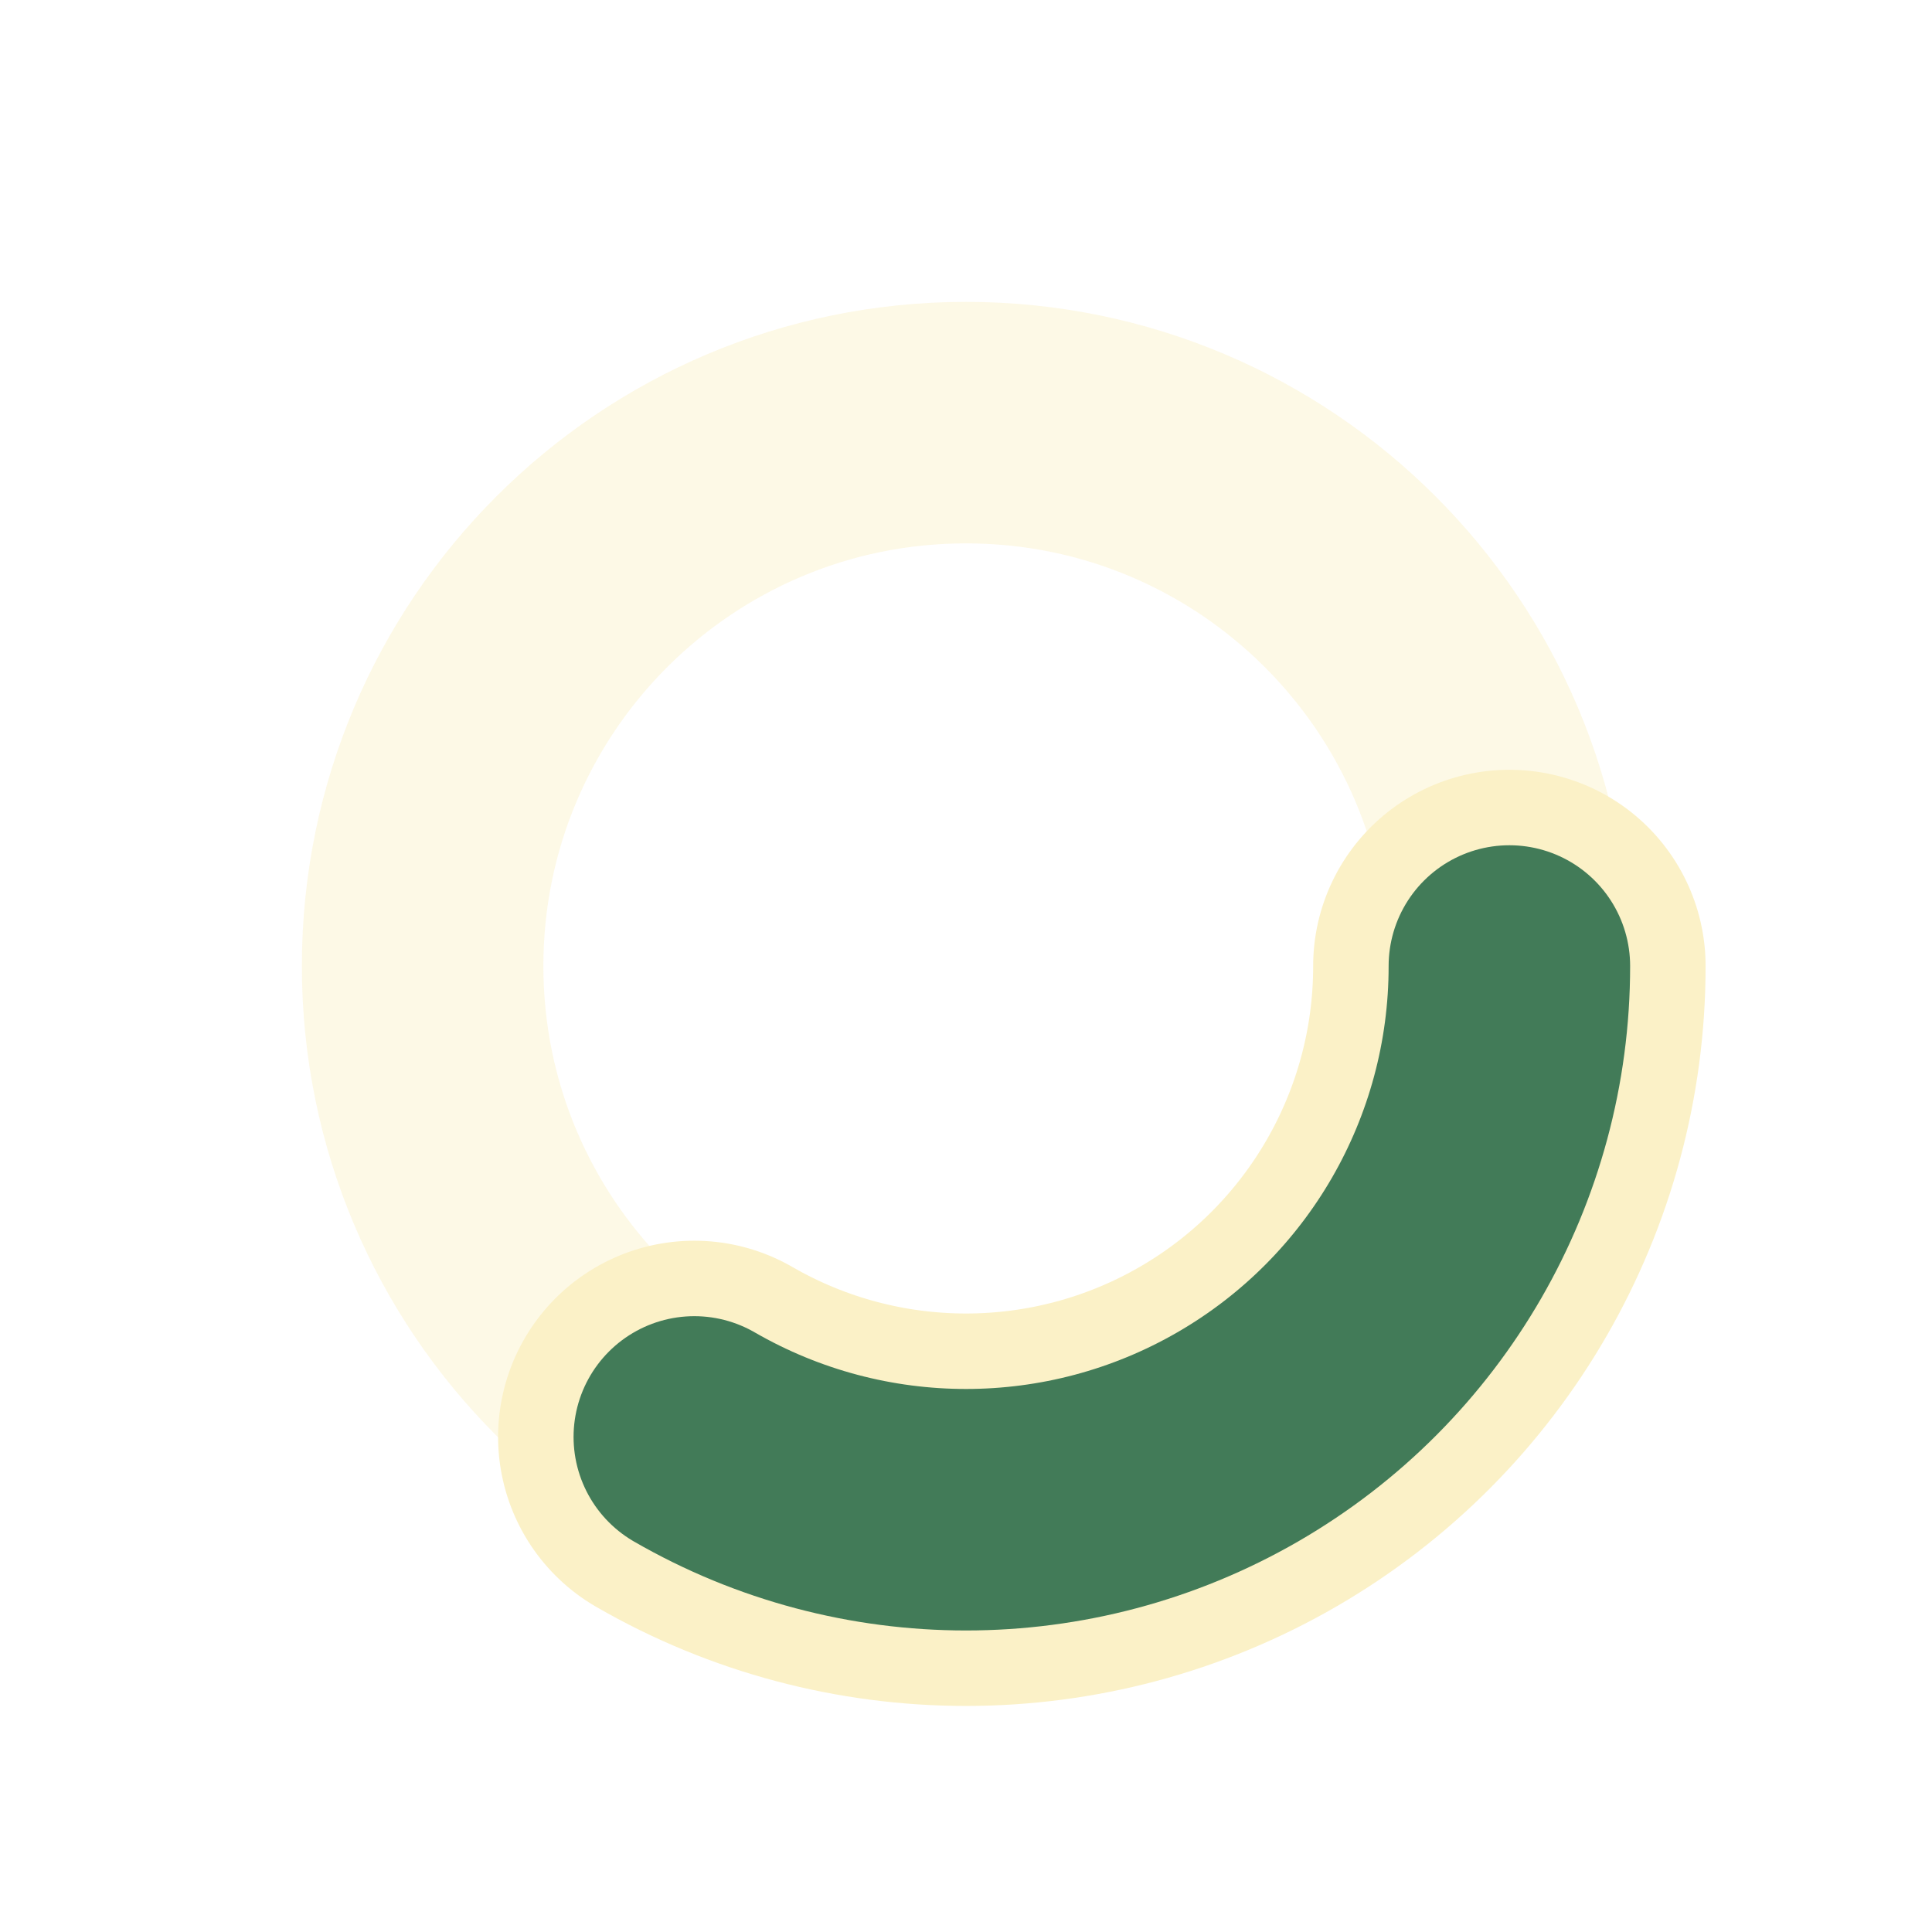
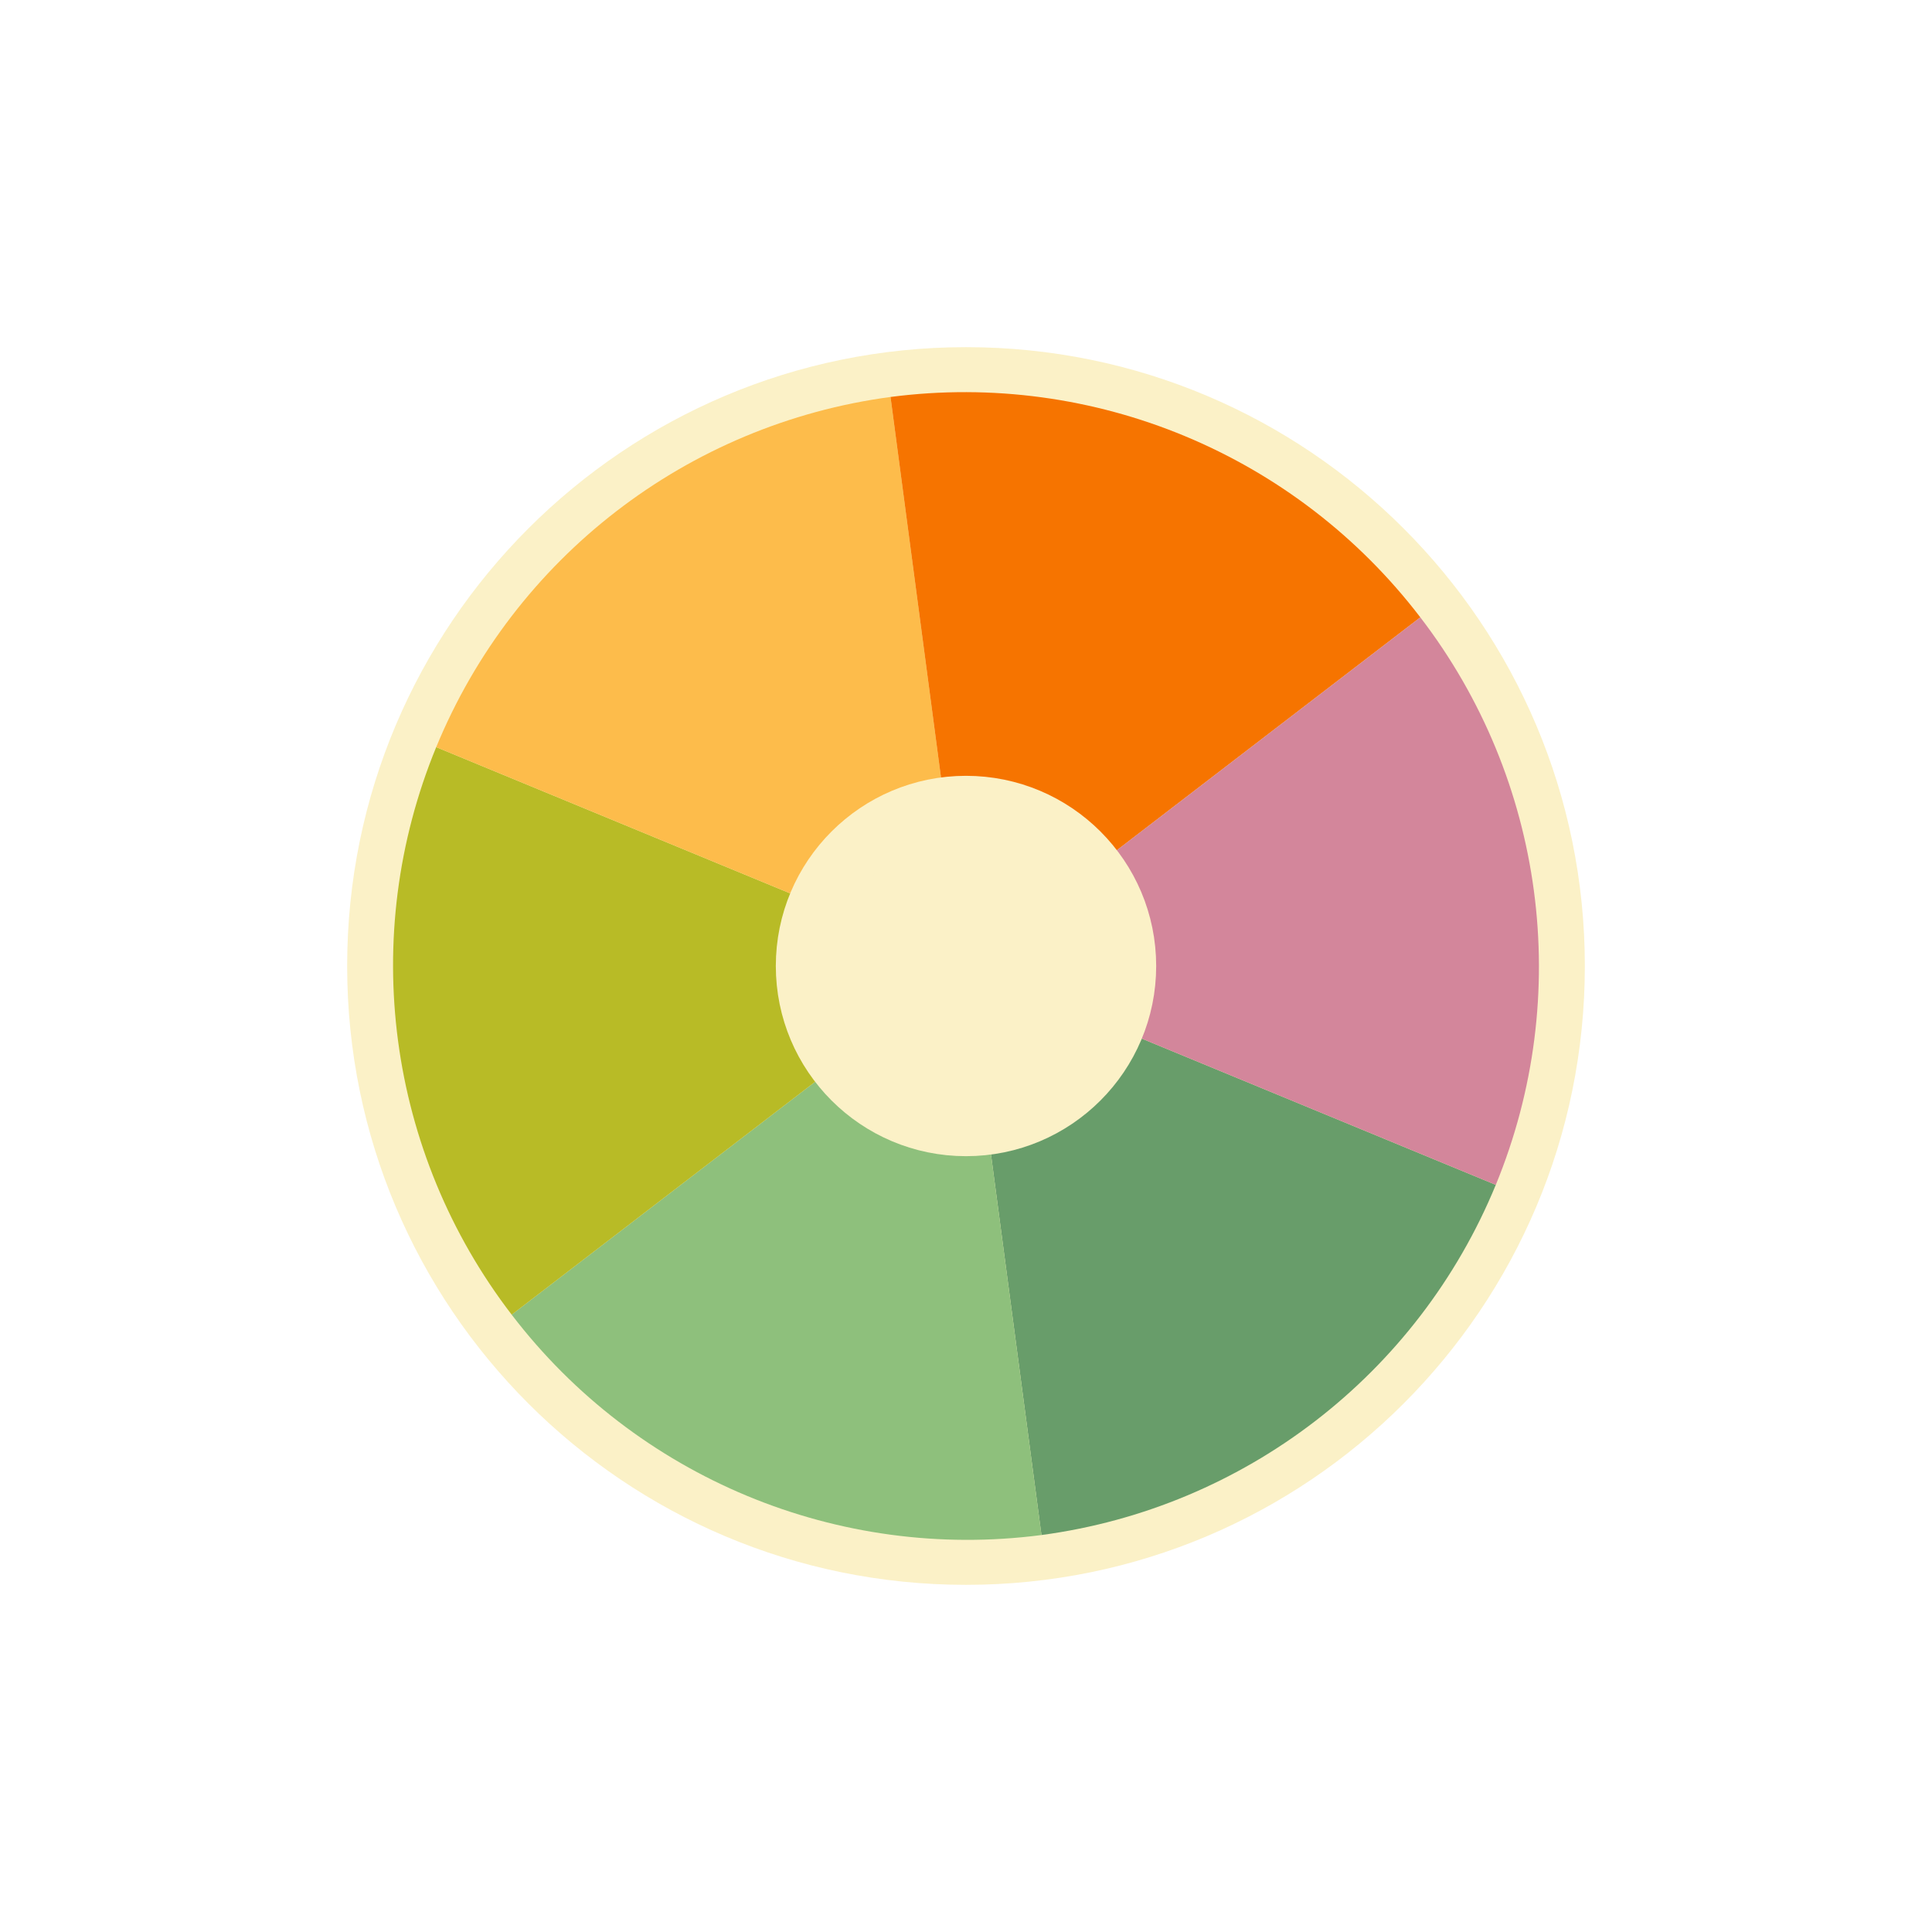
<svg xmlns="http://www.w3.org/2000/svg" viewBox="0 0 128 128" width="128" height="128">
-   <circle cx="64" cy="64" r="36" fill="none" stroke="#fbf1c7" stroke-width="16" opacity="0.45" />
-   <path d="M 100.0 64.0 A 36 36 0 0 1 46.0 95.2" fill="none" stroke="#fbf1c7" stroke-width="26" stroke-linecap="round" />
-   <path d="M 100.0 64.0 A 36 36 0 0 1 46.0 95.2" fill="none" stroke="#427b58" stroke-width="16" stroke-linecap="round" />
+   <circle cx="64" cy="64" r="41" fill="#fbf1c7" />
+   <path d="M 64 64 L 99.1 78.5 A 38 38 0 0 1 69.0 101.7 Z" fill="#689d6a" />
+   <path d="M 64 64 L 69.0 101.7 A 38 38 0 0 1 33.9 87.1 Z" fill="#8ec07c" />
+   <path d="M 64 64 L 33.9 87.1 A 38 38 0 0 1 28.9 49.5 Z" fill="#b8bb26" />
+   <path d="M 64 64 L 28.9 49.5 A 38 38 0 0 1 59.0 26.3 Z" fill="#fdbc4b" />
+   <path d="M 64 64 L 59.0 26.3 A 38 38 0 0 1 94.1 40.9 Z" fill="#f67400" />
+   <path d="M 64 64 L 94.1 40.9 A 38 38 0 0 1 99.1 78.5 Z" fill="#d3869b" />
+   <circle cx="64" cy="64" r="10.6" fill="#fbf1c7" stroke="#fbf1c7" stroke-width="4" />
</svg>
